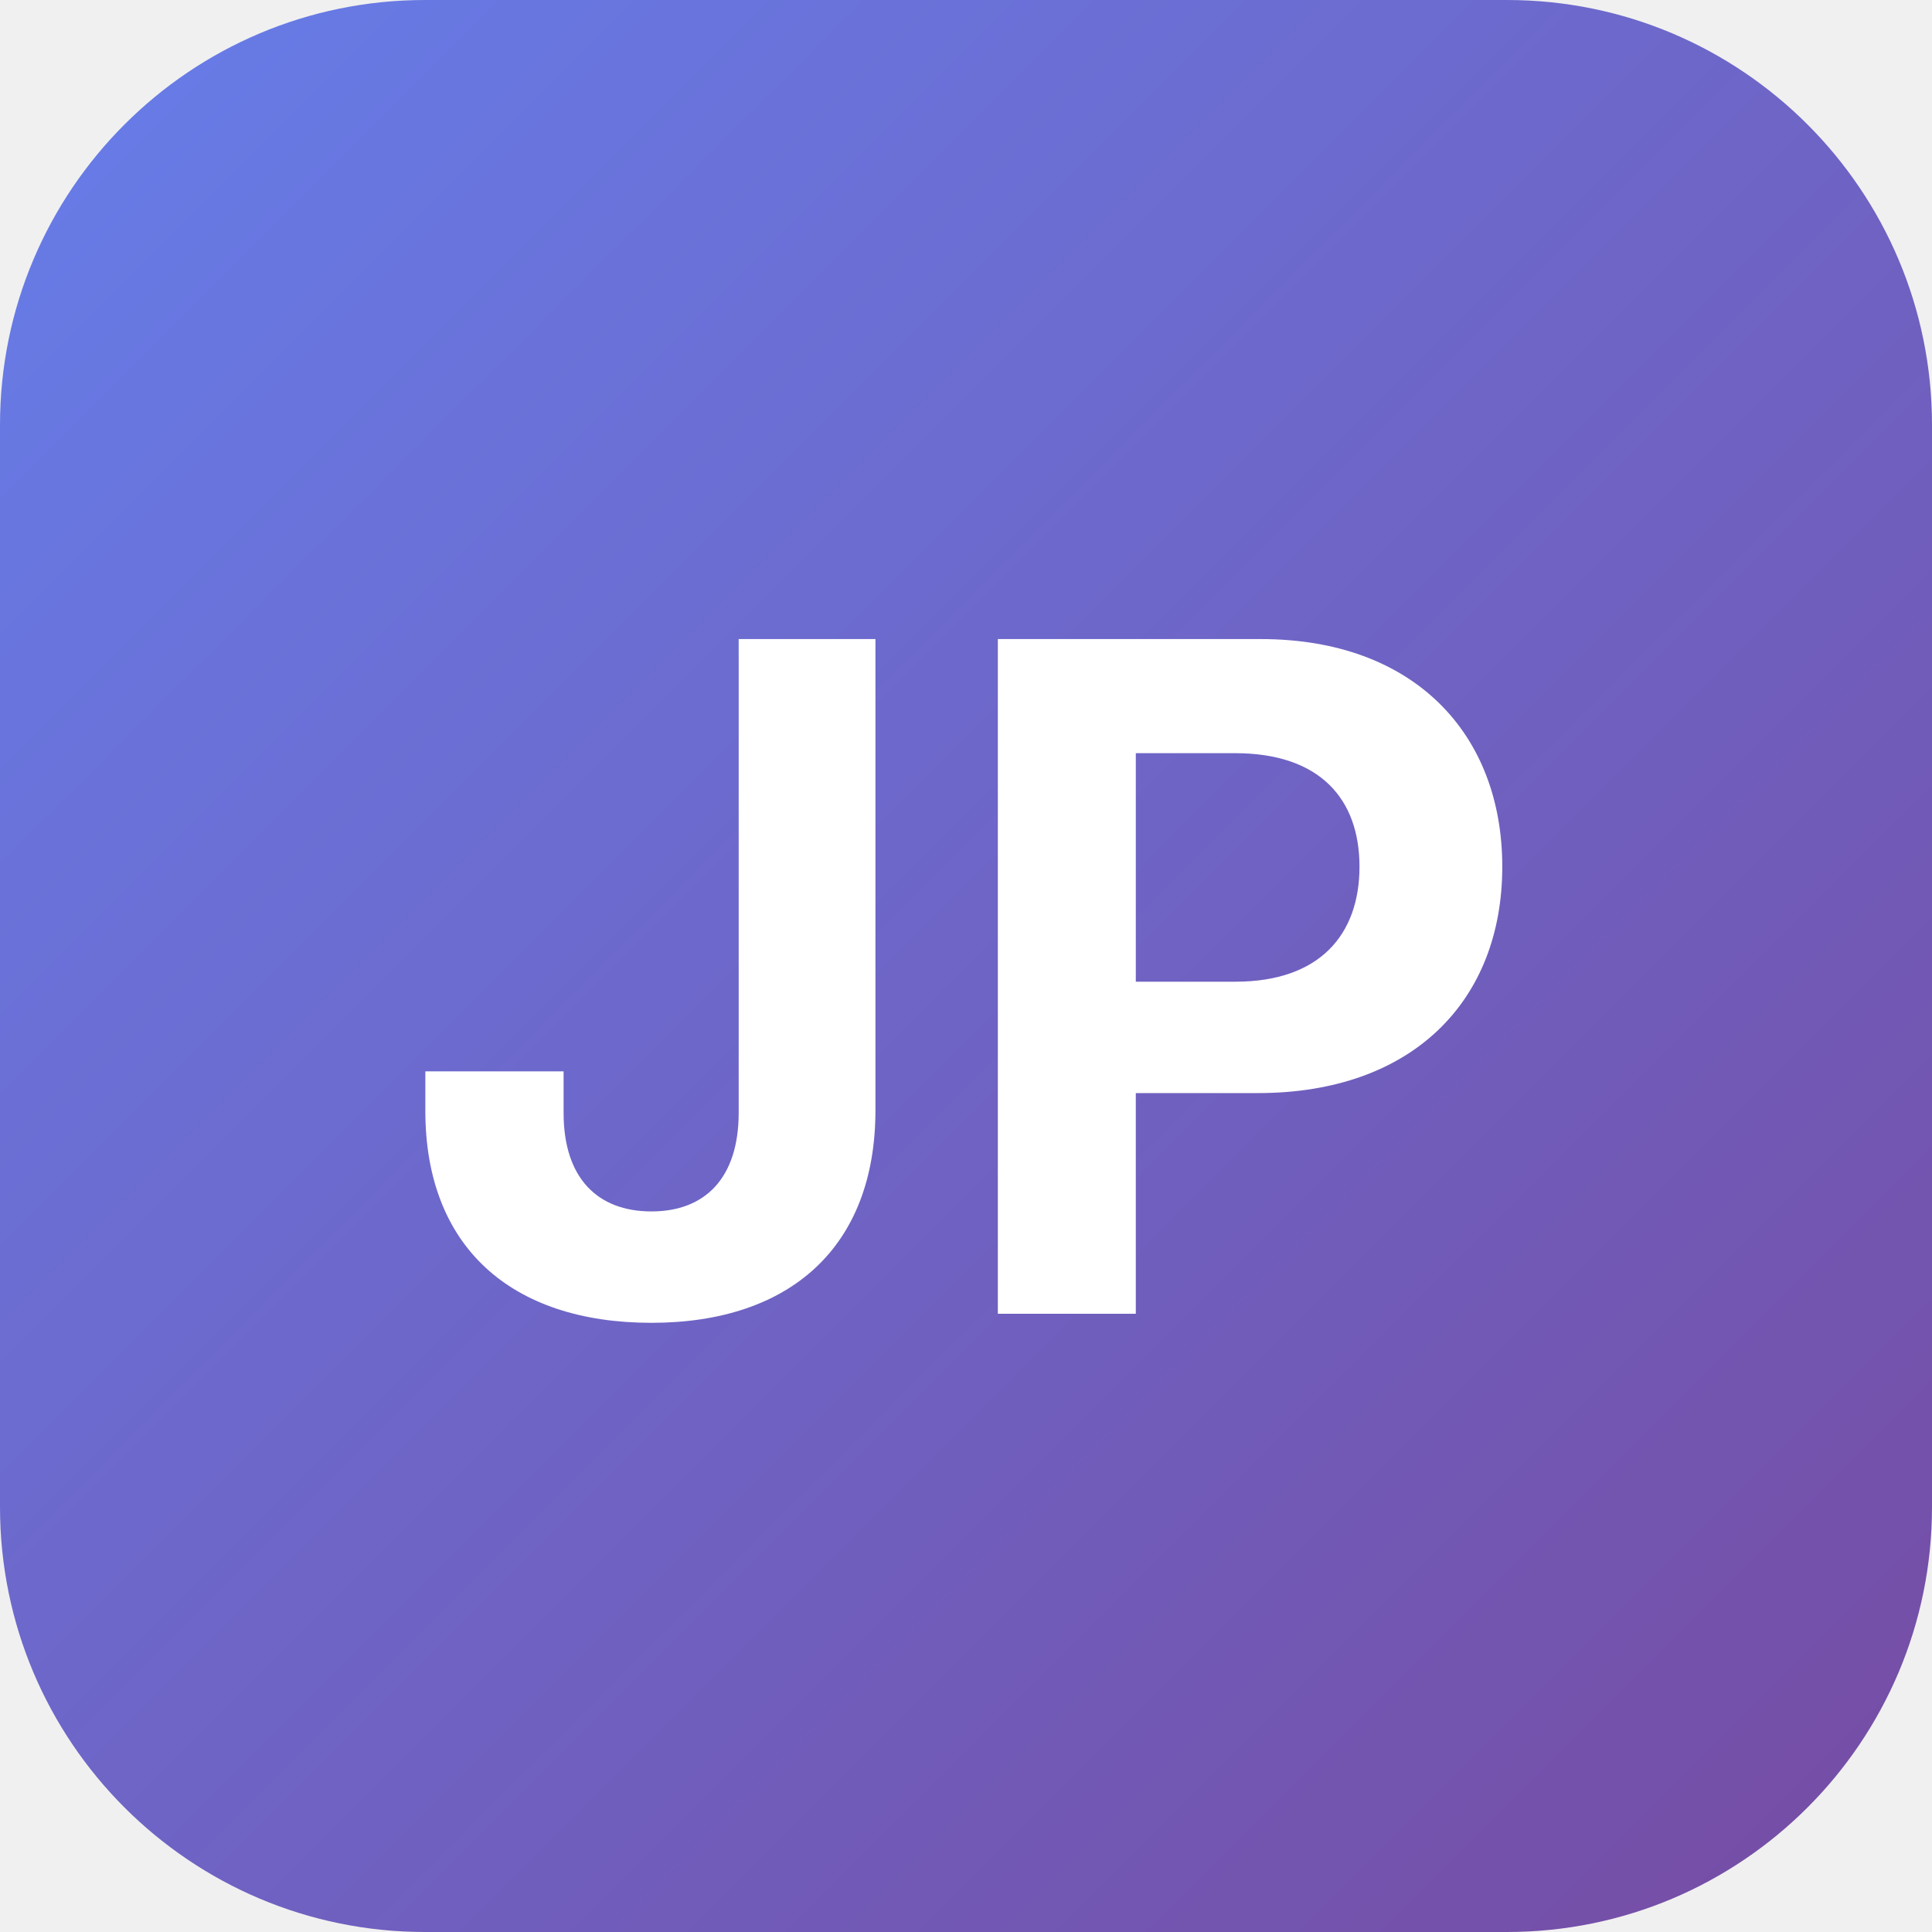
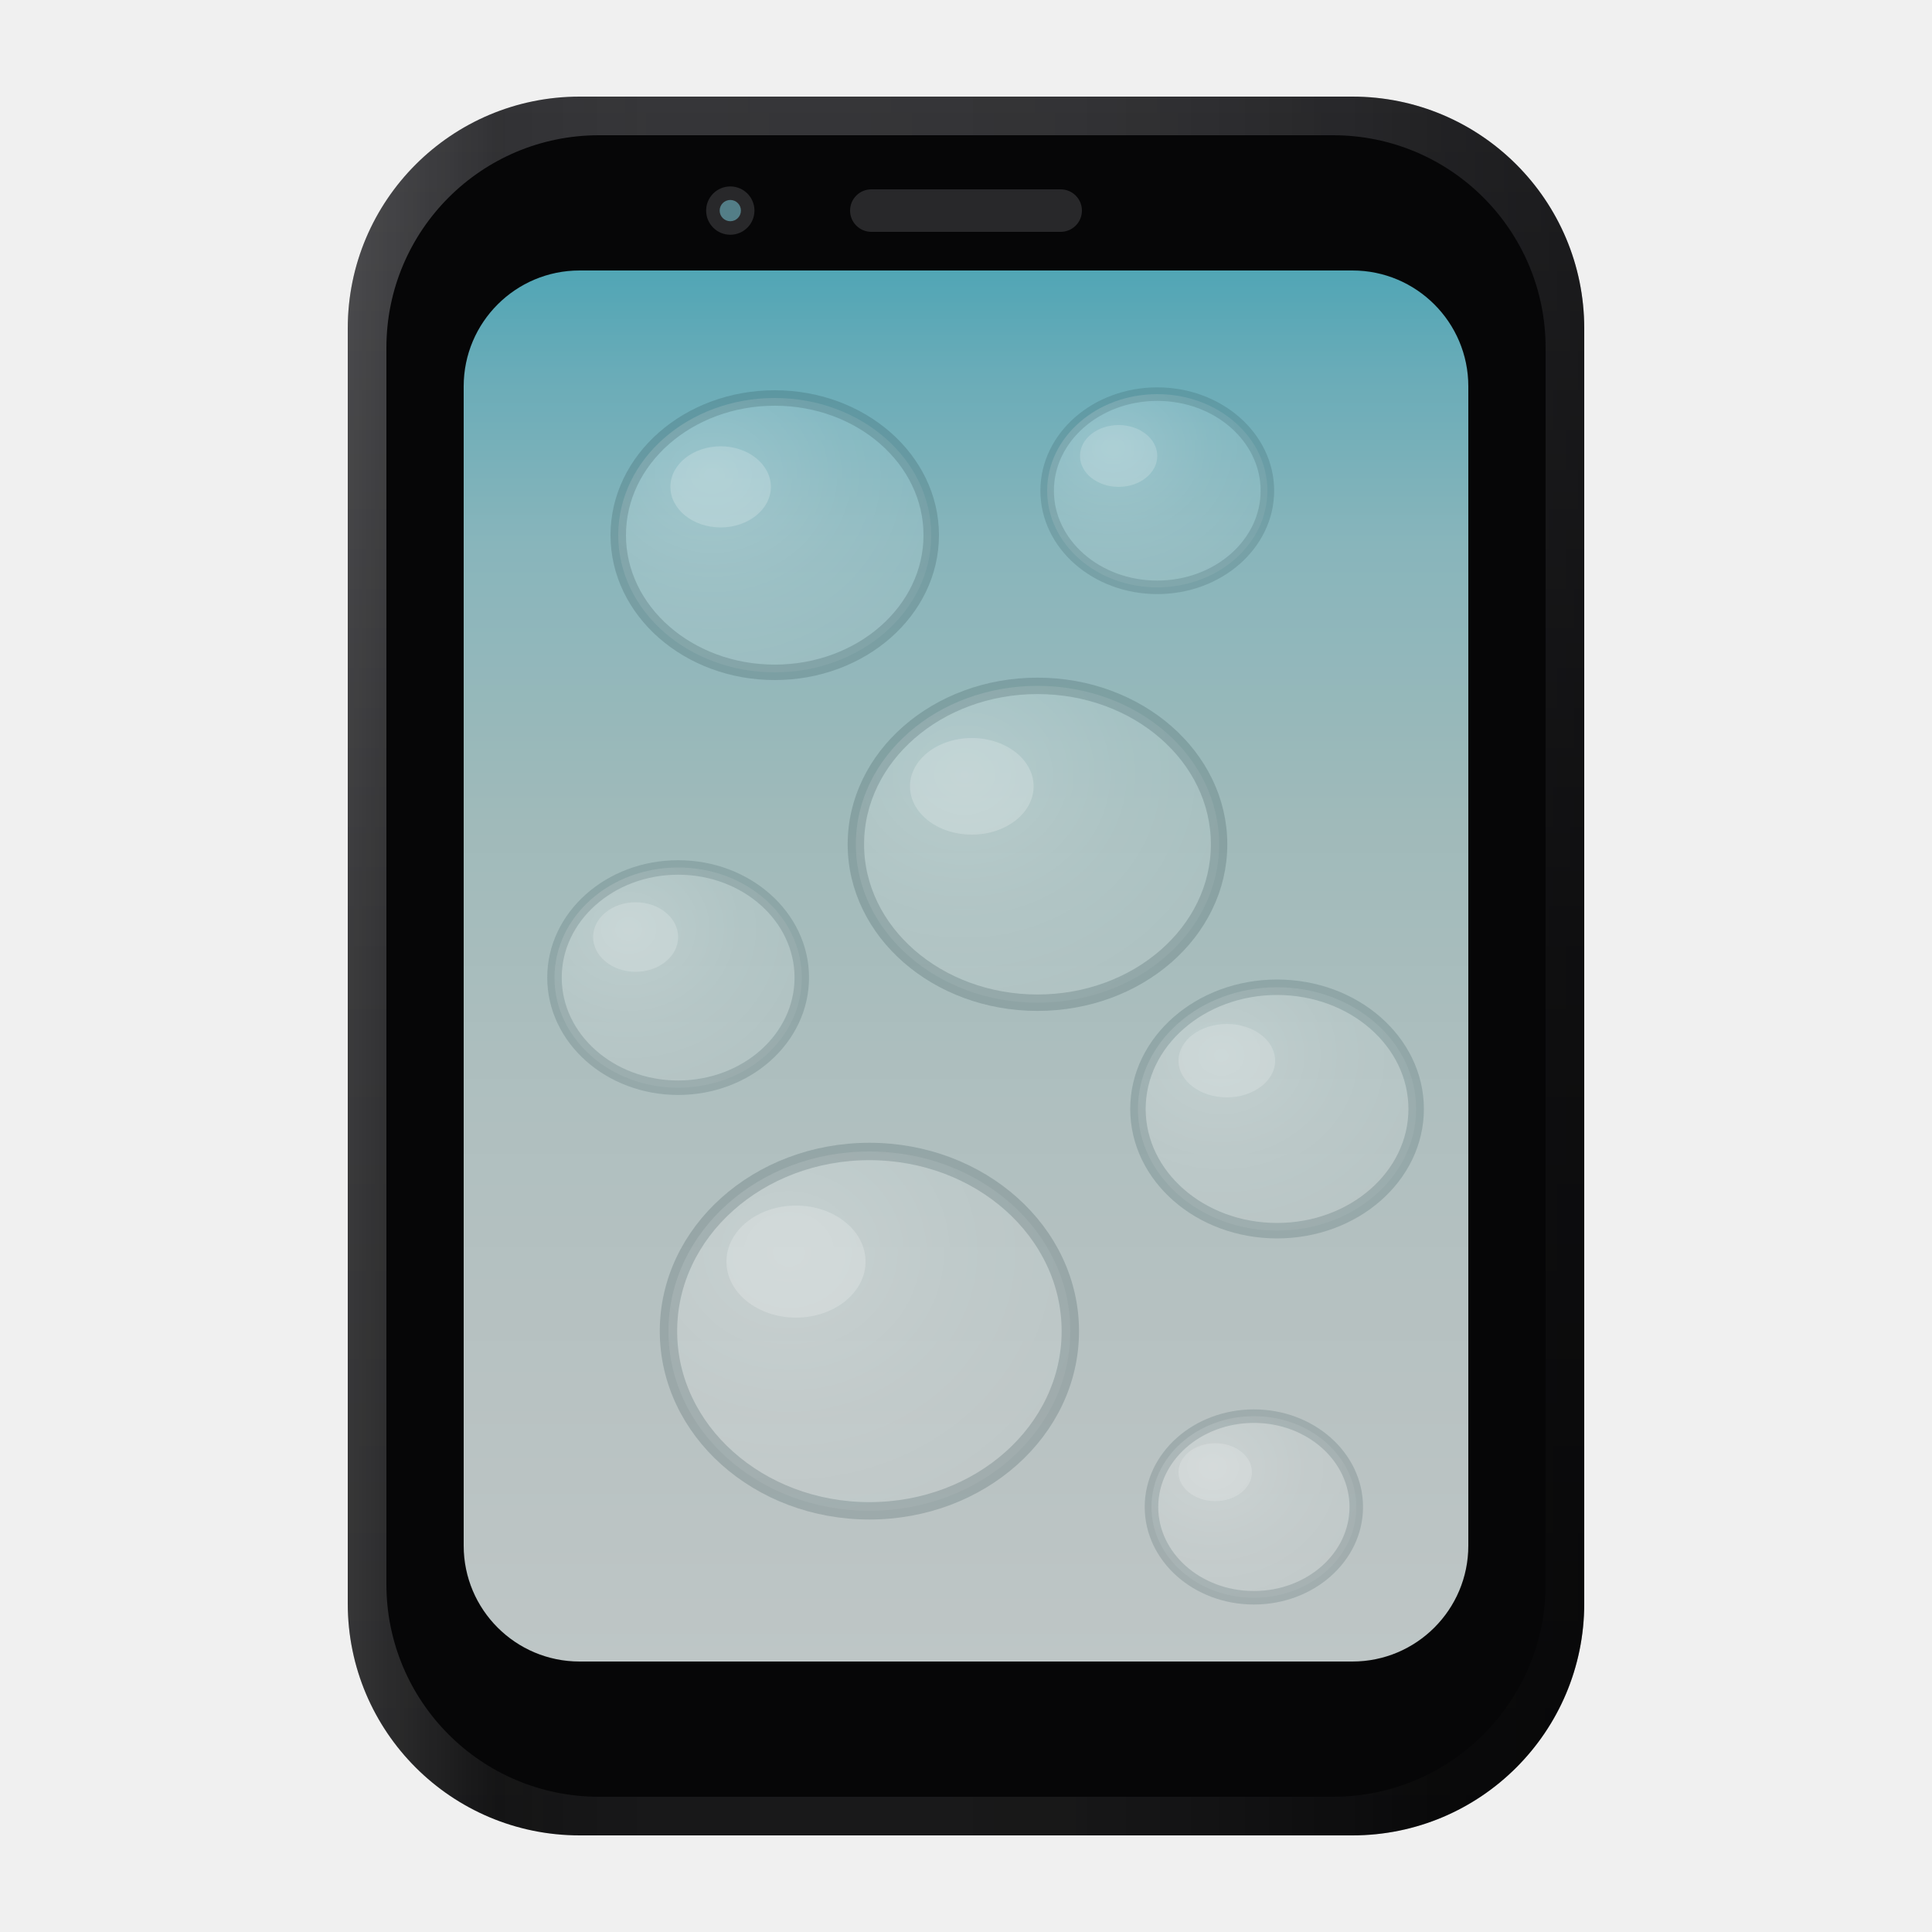
- <svg xmlns="http://www.w3.org/2000/svg" viewBox="0 0 100 100">
+ <svg xmlns="http://www.w3.org/2000/svg" viewBox="0 0 100 100" role="img" aria-label="iPhone with raindrops wallpaper">
  <defs>
-     <linearGradient id="bg" x1="0%" y1="0%" x2="100%" y2="100%">
-       <stop offset="0%" style="stop-color:#667eea" />
-       <stop offset="100%" style="stop-color:#764ba2" />
+     <linearGradient id="phoneBody" x1="0" y1="0" x2="0" y2="1">
+       <stop offset="0" stop-color="#2b2b2e" />
+       <stop offset="0.5" stop-color="#151517" />
+       <stop offset="1" stop-color="#0b0b0c" />
    </linearGradient>
+     <linearGradient id="phoneEdge" x1="0" y1="0" x2="1" y2="0">
+       <stop offset="0" stop-color="#ffffff" stop-opacity="0.18" />
+       <stop offset="0.12" stop-color="#ffffff" stop-opacity="0.04" />
+       <stop offset="0.88" stop-color="#000000" stop-opacity="0.22" />
+       <stop offset="1" stop-color="#000000" stop-opacity="0.36" />
+     </linearGradient>
+     <linearGradient id="wallpaper" x1="0" y1="0" x2="0" y2="1">
+       <stop offset="0" stop-color="#4fa5b5" />
+       <stop offset="0.08" stop-color="#6aacb8" />
+       <stop offset="0.2" stop-color="#88b5bb" />
+       <stop offset="0.4" stop-color="#a0baba" />
+       <stop offset="0.6" stop-color="#afbfbf" />
+       <stop offset="0.8" stop-color="#b8c2c2" />
+       <stop offset="1" stop-color="#bec6c6" />
+     </linearGradient>
+     <radialGradient id="dropFill" cx="30%" cy="28%" r="80%">
+       <stop offset="0" stop-color="#ffffff" stop-opacity="0.26" />
+       <stop offset="0.55" stop-color="#ffffff" stop-opacity="0.14" />
+       <stop offset="1" stop-color="#ffffff" stop-opacity="0.08" />
+     </radialGradient>
+     <clipPath id="screenClip">
+       <rect x="24" y="14" width="52" height="72" rx="6" />
+     </clipPath>
  </defs>
-   <rect width="100" height="100" rx="22" fill="url(#bg)" />
-   <text x="50" y="68" font-family="system-ui, -apple-system, sans-serif" font-size="48" font-weight="bold" fill="white" text-anchor="middle">JP</text>
+   <g>
+     <rect x="18" y="5" width="64" height="90" rx="12" fill="url(#phoneBody)" />
+     <rect x="18" y="5" width="64" height="90" rx="12" fill="url(#phoneEdge)" opacity="0.9" />
+     <rect x="20" y="7" width="60" height="86" rx="11" fill="#060607" />
+     <g clip-path="url(#screenClip)">
+       <rect x="24" y="14" width="52" height="72" rx="6" fill="url(#wallpaper)" />
+       <g>
+         <g>
+           <ellipse cx="40.1" cy="27.7" rx="8.1" ry="7.1" fill="url(#dropFill)" stroke="#17353c" stroke-opacity="0.18" stroke-width="0.8" />
+           <ellipse cx="37.3" cy="25.2" rx="2.6" ry="2.1" fill="#ffffff" fill-opacity="0.20" />
+         </g>
+         <g>
+           <ellipse cx="59.9" cy="25.4" rx="5.7" ry="5.0" fill="url(#dropFill)" stroke="#17353c" stroke-opacity="0.16" stroke-width="0.7" />
+           <ellipse cx="57.9" cy="23.6" rx="2.0" ry="1.6" fill="#ffffff" fill-opacity="0.18" />
+         </g>
+         <g>
+           <ellipse cx="53.7" cy="43.7" rx="9.4" ry="8.2" fill="url(#dropFill)" stroke="#17353c" stroke-opacity="0.18" stroke-width="0.85" />
+           <ellipse cx="50.3" cy="40.7" rx="3.2" ry="2.5" fill="#ffffff" fill-opacity="0.20" />
+         </g>
+         <g>
+           <ellipse cx="35.1" cy="50.6" rx="6.4" ry="5.7" fill="url(#dropFill)" stroke="#17353c" stroke-opacity="0.16" stroke-width="0.75" />
+           <ellipse cx="32.9" cy="48.5" rx="2.2" ry="1.8" fill="#ffffff" fill-opacity="0.18" />
+         </g>
+         <g>
+           <ellipse cx="66.1" cy="57.4" rx="7.2" ry="6.3" fill="url(#dropFill)" stroke="#17353c" stroke-opacity="0.17" stroke-width="0.8" />
+           <ellipse cx="63.5" cy="54.9" rx="2.5" ry="1.9" fill="#ffffff" fill-opacity="0.18" />
+         </g>
+         <g>
+           <ellipse cx="45.0" cy="68.9" rx="10.4" ry="9.3" fill="url(#dropFill)" stroke="#17353c" stroke-opacity="0.18" stroke-width="0.9" />
+           <ellipse cx="41.2" cy="65.3" rx="3.6" ry="2.9" fill="#ffffff" fill-opacity="0.20" />
+         </g>
+         <g>
+           <ellipse cx="64.9" cy="78" rx="5.3" ry="4.7" fill="url(#dropFill)" stroke="#17353c" stroke-opacity="0.16" stroke-width="0.7" />
+           <ellipse cx="62.9" cy="76.2" rx="1.9" ry="1.5" fill="#ffffff" fill-opacity="0.17" />
+         </g>
+       </g>
+     </g>
+     <rect x="44" y="9.8" width="12" height="2.2" rx="1.1" fill="#2a2a2c" opacity="0.95" />
+     <circle cx="37.8" cy="10.9" r="1.25" fill="#2a2a2c" opacity="0.95" />
+     <circle cx="37.8" cy="10.9" r="0.55" fill="#6aacb8" opacity="0.65" />
+   </g>
</svg>
